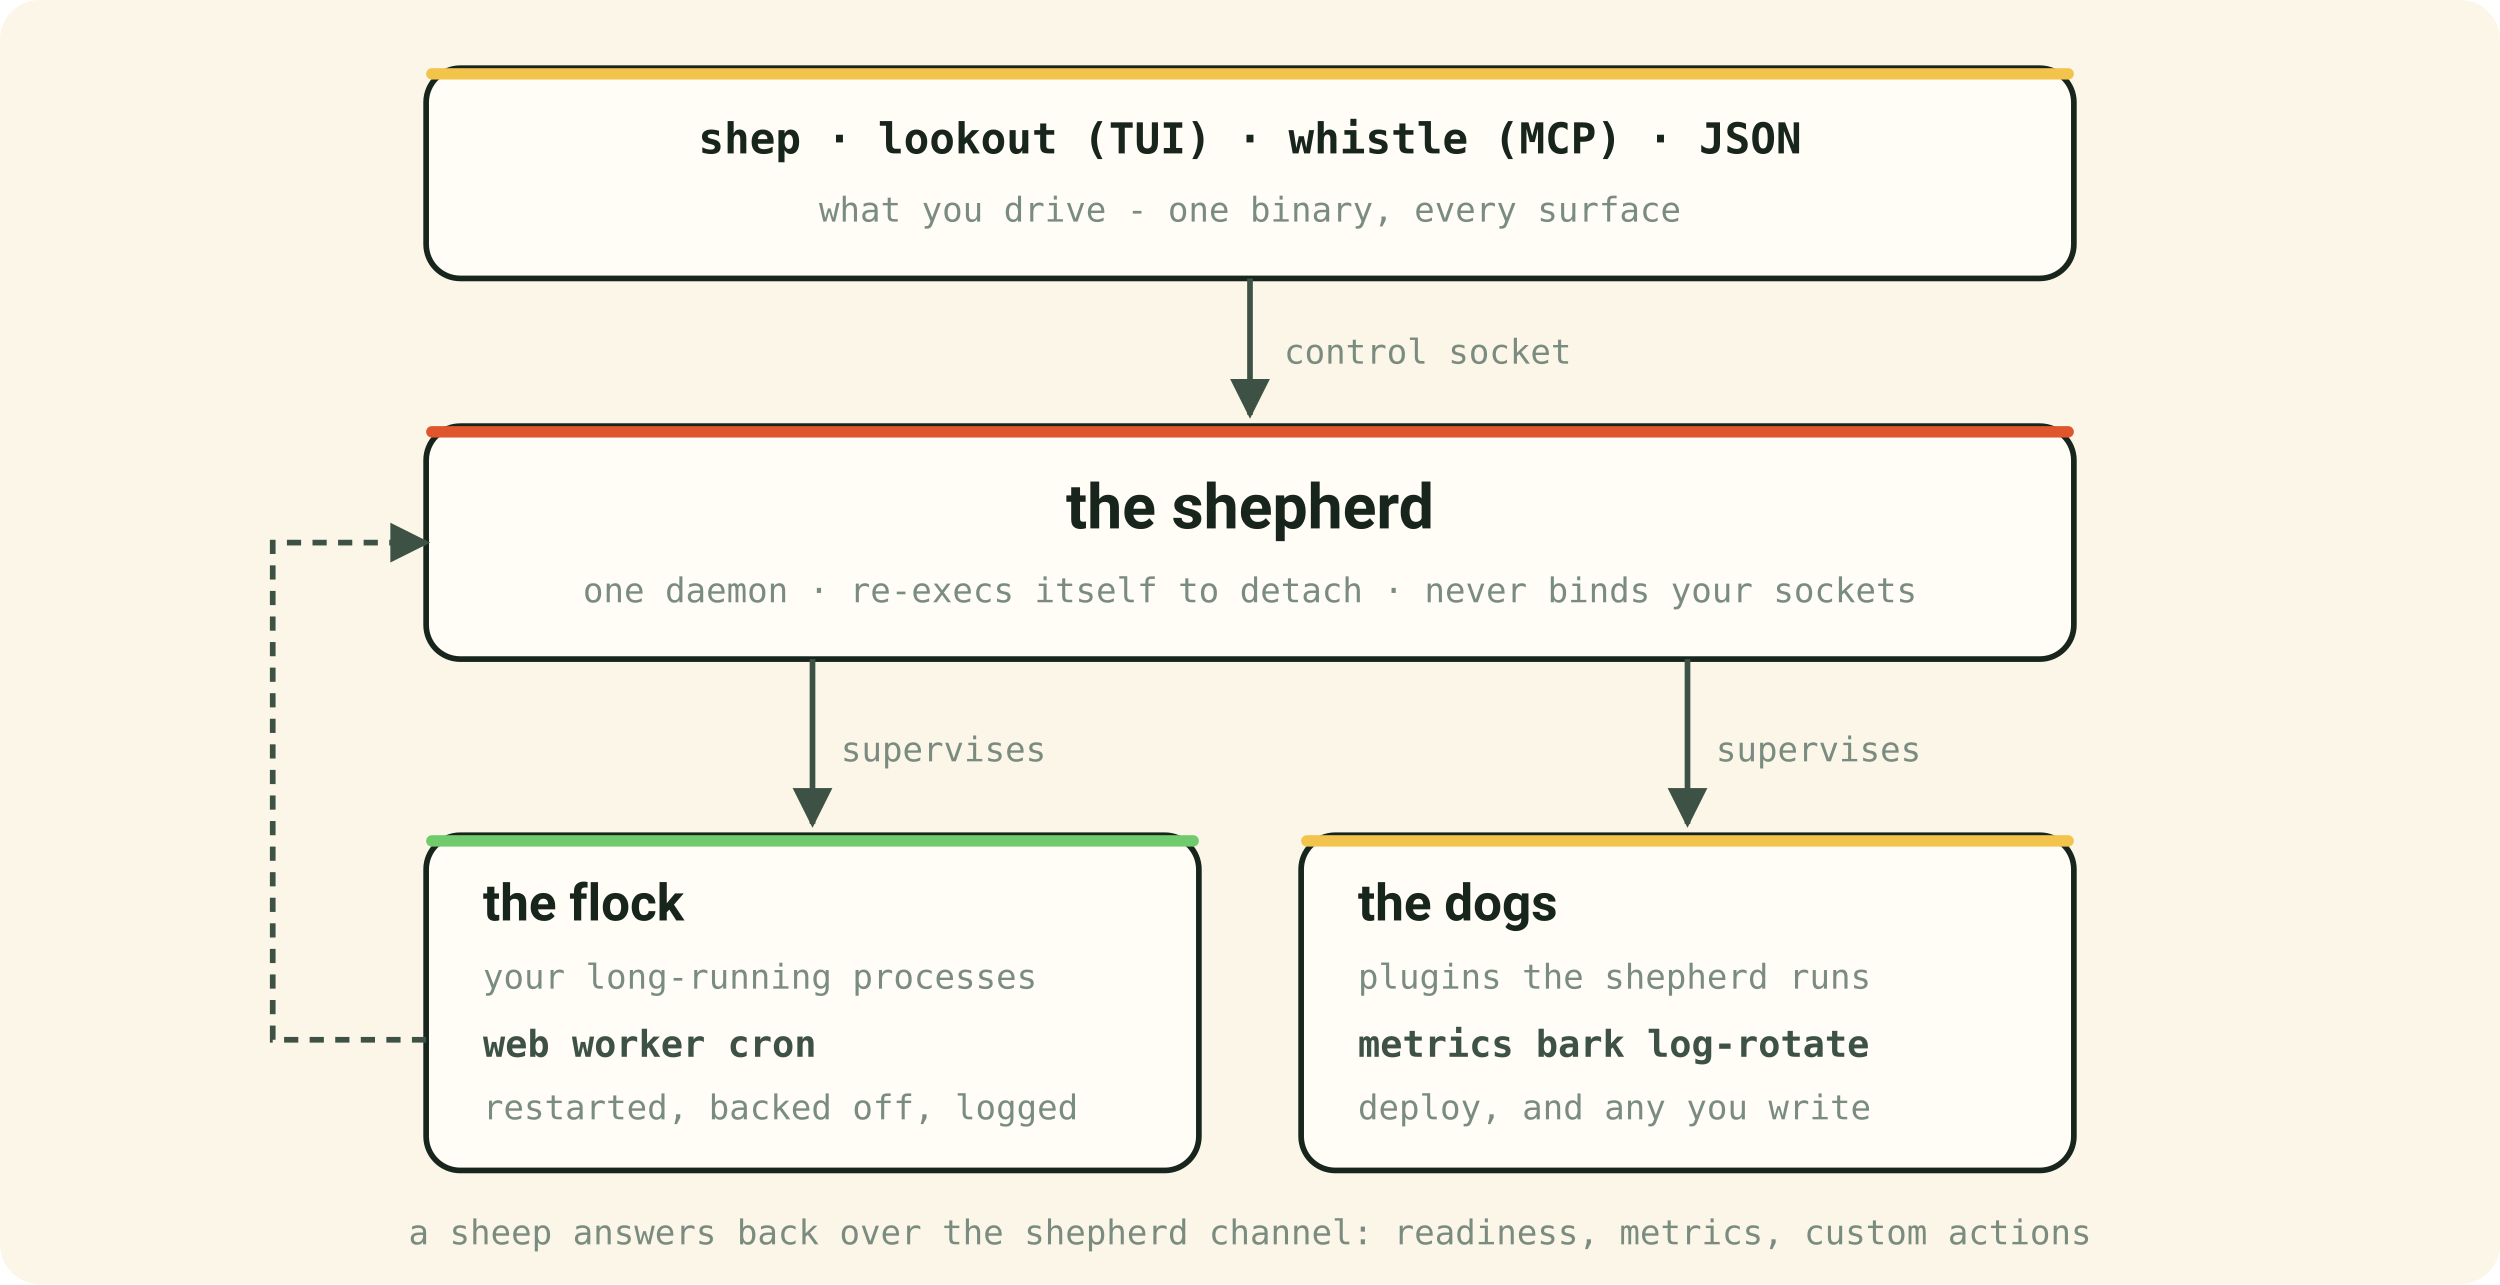
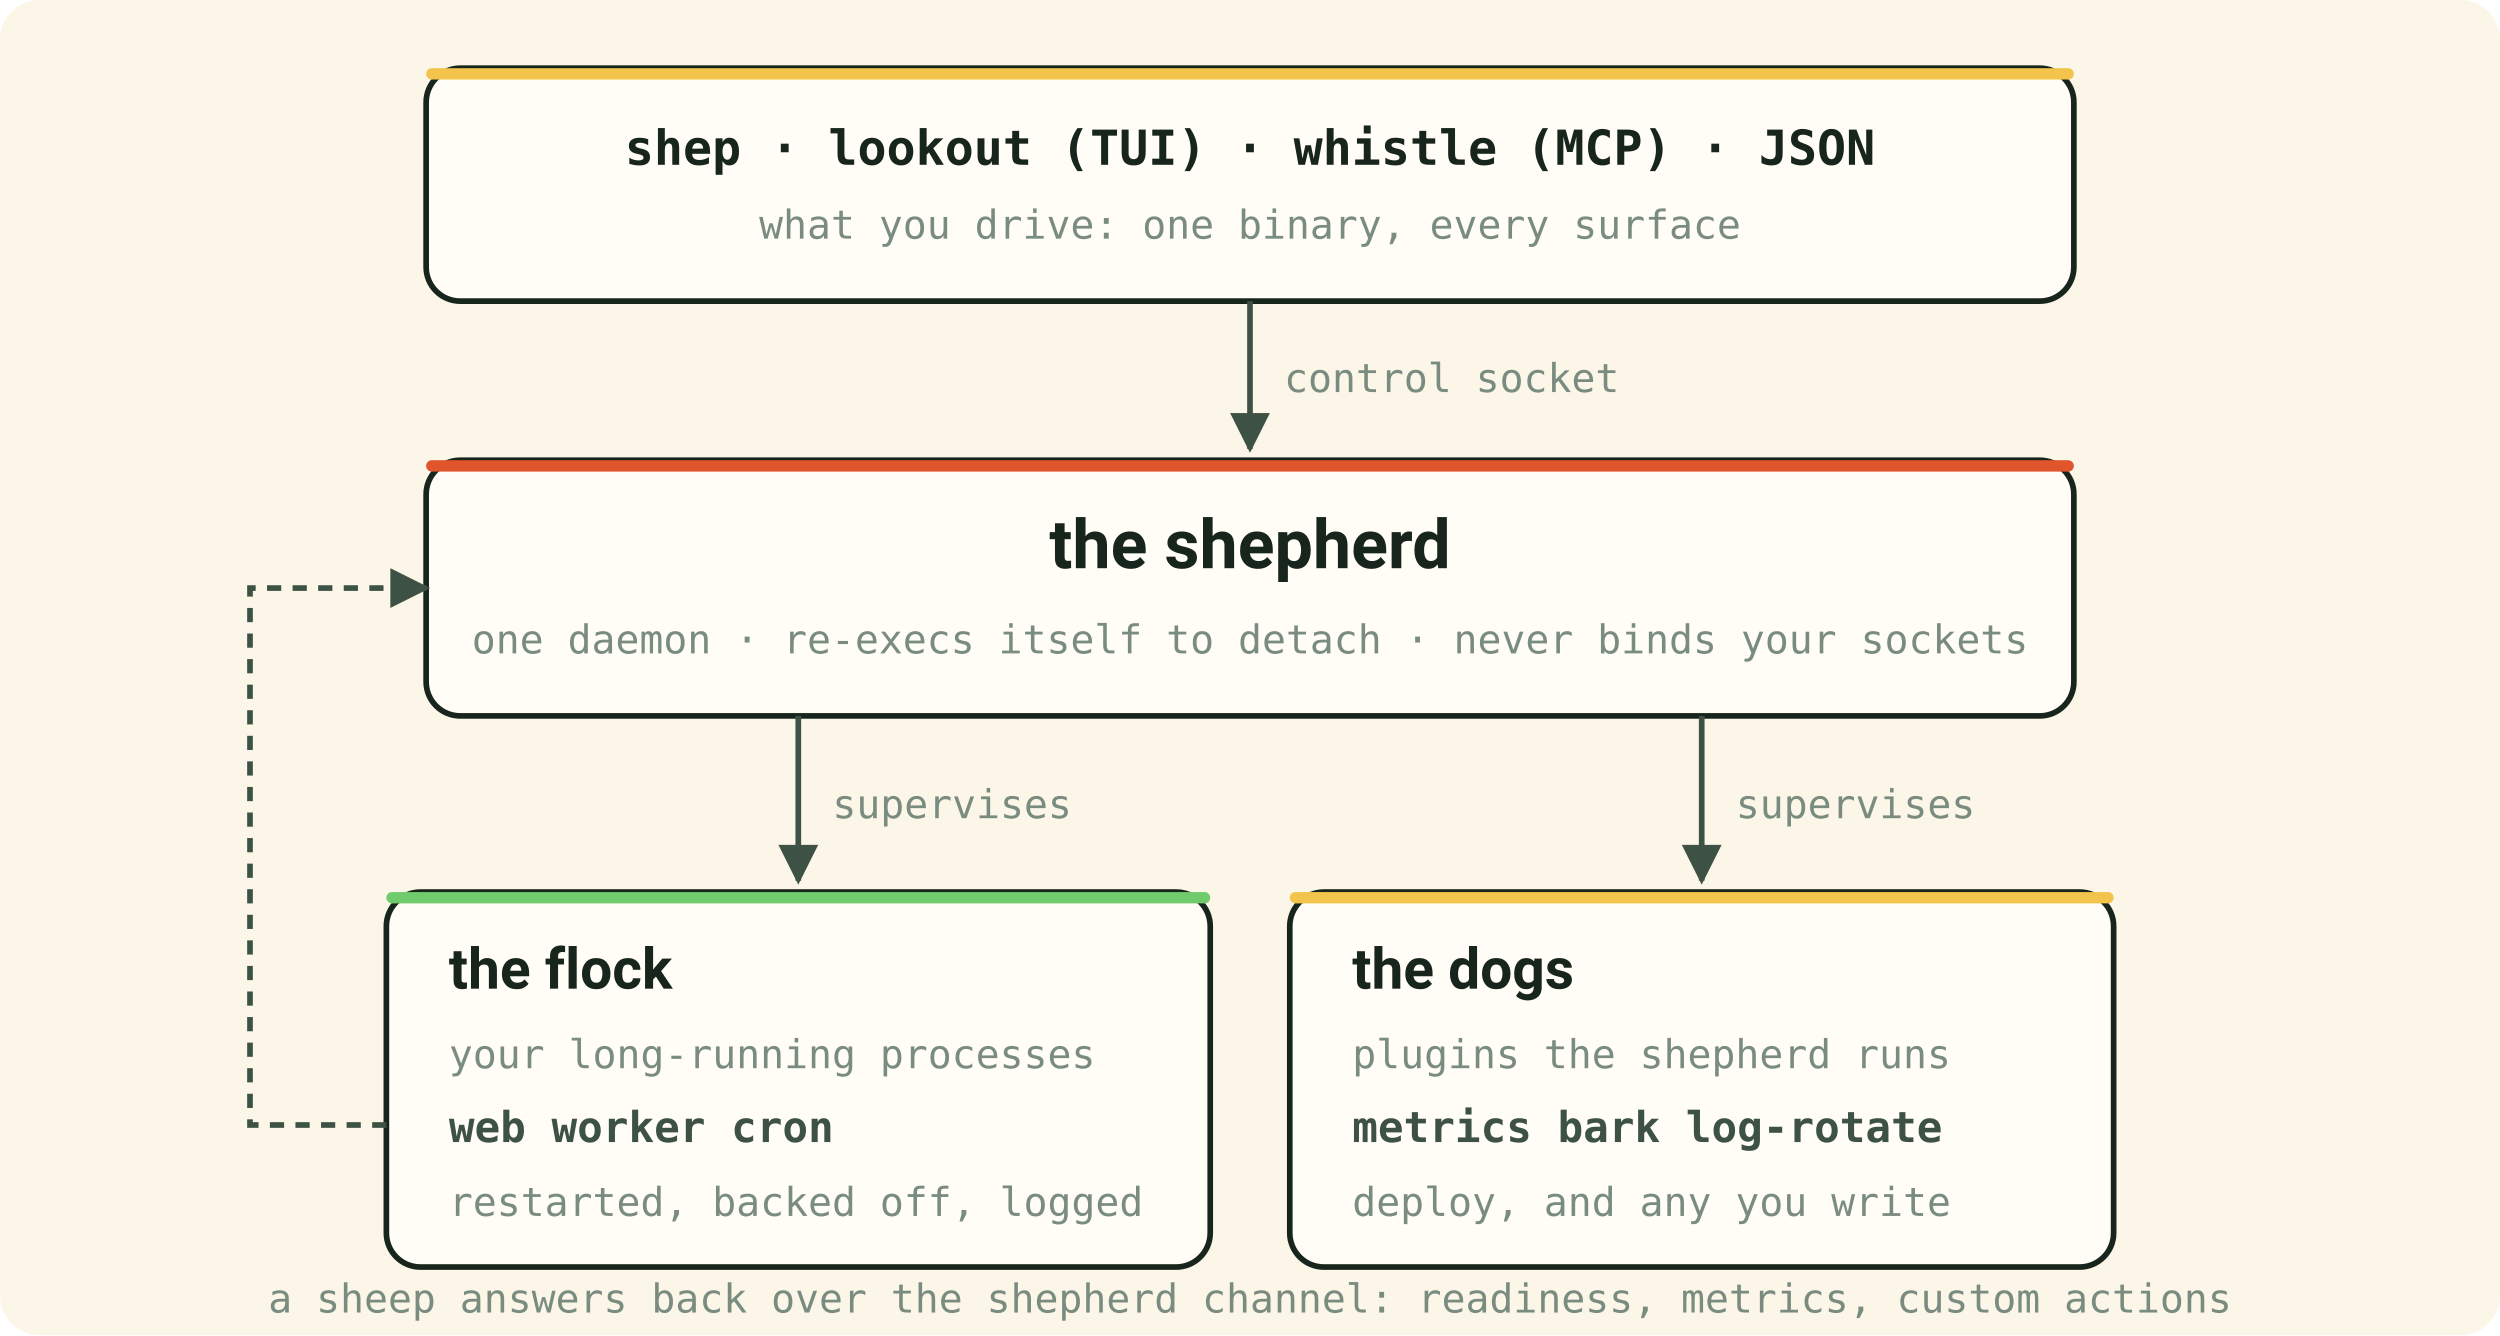
- <svg xmlns="http://www.w3.org/2000/svg" viewBox="0 0 880 452" width="880" height="452" role="img" aria-label="How shep fits together: you drive the CLI, lookout or whistle; they speak to the shepherd over a control socket; the shepherd supervises your flock and its dogs; a sheep answers back over the shepherd channel.">
+ <svg xmlns="http://www.w3.org/2000/svg" viewBox="0 0 880 470" width="880" height="470" role="img" aria-label="How shep fits together: you drive the CLI, lookout or whistle; they speak to the shepherd over a control socket; the shepherd supervises your flock and its dogs; a sheep answers back over the shepherd channel.">
  <defs>
    <marker id="head" viewBox="0 0 10 10" refX="9" refY="5" markerWidth="7" markerHeight="7" orient="auto-start-reverse">
      <path d="M0 0 L10 5 L0 10 z" fill="#3d5245" />
    </marker>
  </defs>
-   <rect width="880" height="452" rx="14" fill="#fbf6e7" />
-   <rect x="150" y="24" width="580" height="74" rx="12" fill="#fffdf5" stroke="#17251c" stroke-width="2" />
+   <rect width="880" height="470" rx="14" fill="#fbf6e7" />
+   <rect x="150" y="24" width="580" height="82" rx="12" fill="#fffdf5" stroke="#17251c" stroke-width="2" />
  <rect x="150" y="24" width="580" height="4" rx="2" fill="#f3c44c" />
-   <text x="440" y="54" font-family="ui-monospace,'SF Mono',Menlo,Consolas,'DejaVu Sans Mono',monospace" font-size="15" font-weight="700" fill="#17251c" text-anchor="middle" textLength="441.0" lengthAdjust="spacingAndGlyphs">shep  ·  lookout (TUI)  ·  whistle (MCP)  ·  JSON</text>
-   <text x="440" y="78" font-family="ui-monospace,'SF Mono',Menlo,Consolas,'DejaVu Sans Mono',monospace" font-size="12" font-weight="400" fill="#7a8c80" text-anchor="middle" textLength="302.4" lengthAdjust="spacingAndGlyphs">what you drive - one binary, every surface</text>
-   <line x1="440" y1="98" x2="440" y2="146" stroke="#3d5245" stroke-width="2" marker-end="url(#head)" />
-   <text x="452" y="128" font-family="ui-monospace,'SF Mono',Menlo,Consolas,'DejaVu Sans Mono',monospace" font-size="12" font-weight="400" fill="#7a8c80" text-anchor="start" textLength="100.8" lengthAdjust="spacingAndGlyphs">control socket</text>
-   <rect x="150" y="150" width="580" height="82" rx="12" fill="#fffdf5" stroke="#17251c" stroke-width="2" />
-   <rect x="150" y="150" width="580" height="4" rx="2" fill="#e0552b" />
-   <text x="440" y="186" font-family="system-ui,-apple-system,'Segoe UI',Roboto,Helvetica,Arial,sans-serif" font-size="22" font-weight="700" fill="#17251c" text-anchor="middle">the shepherd</text>
-   <text x="440" y="212" font-family="ui-monospace,'SF Mono',Menlo,Consolas,'DejaVu Sans Mono',monospace" font-size="12" font-weight="400" fill="#7a8c80" text-anchor="middle" textLength="468.0" lengthAdjust="spacingAndGlyphs">one daemon · re-execs itself to detach · never binds your sockets</text>
-   <line x1="286" y1="232" x2="286" y2="290" stroke="#3d5245" stroke-width="2" marker-end="url(#head)" />
-   <text x="296" y="268" font-family="ui-monospace,'SF Mono',Menlo,Consolas,'DejaVu Sans Mono',monospace" font-size="12" font-weight="400" fill="#7a8c80" text-anchor="start" textLength="72.0" lengthAdjust="spacingAndGlyphs">supervises</text>
-   <line x1="594" y1="232" x2="594" y2="290" stroke="#3d5245" stroke-width="2" marker-end="url(#head)" />
-   <text x="604" y="268" font-family="ui-monospace,'SF Mono',Menlo,Consolas,'DejaVu Sans Mono',monospace" font-size="12" font-weight="400" fill="#7a8c80" text-anchor="start" textLength="72.0" lengthAdjust="spacingAndGlyphs">supervises</text>
-   <rect x="150" y="294" width="272" height="118" rx="12" fill="#fffdf5" stroke="#17251c" stroke-width="2" />
-   <rect x="150" y="294" width="272" height="4" rx="2" fill="#6fcb6b" />
-   <text x="170" y="324" font-family="system-ui,-apple-system,'Segoe UI',Roboto,Helvetica,Arial,sans-serif" font-size="18" font-weight="700" fill="#17251c" text-anchor="start">the flock</text>
-   <text x="170" y="348" font-family="ui-monospace,'SF Mono',Menlo,Consolas,'DejaVu Sans Mono',monospace" font-size="12" font-weight="400" fill="#7a8c80" text-anchor="start" textLength="194.4" lengthAdjust="spacingAndGlyphs">your long-running processes</text>
-   <text x="170" y="372" font-family="ui-monospace,'SF Mono',Menlo,Consolas,'DejaVu Sans Mono',monospace" font-size="13" font-weight="700" fill="#3d5245" text-anchor="start" textLength="148.2" lengthAdjust="spacingAndGlyphs">web   worker   cron</text>
-   <text x="170" y="394" font-family="ui-monospace,'SF Mono',Menlo,Consolas,'DejaVu Sans Mono',monospace" font-size="12" font-weight="400" fill="#7a8c80" text-anchor="start" textLength="208.8" lengthAdjust="spacingAndGlyphs">restarted, backed off, logged</text>
-   <rect x="458" y="294" width="272" height="118" rx="12" fill="#fffdf5" stroke="#17251c" stroke-width="2" />
-   <rect x="458" y="294" width="272" height="4" rx="2" fill="#f3c44c" />
-   <text x="478" y="324" font-family="system-ui,-apple-system,'Segoe UI',Roboto,Helvetica,Arial,sans-serif" font-size="18" font-weight="700" fill="#17251c" text-anchor="start">the dogs</text>
-   <text x="478" y="348" font-family="ui-monospace,'SF Mono',Menlo,Consolas,'DejaVu Sans Mono',monospace" font-size="12" font-weight="400" fill="#7a8c80" text-anchor="start" textLength="180.0" lengthAdjust="spacingAndGlyphs">plugins the shepherd runs</text>
-   <text x="478" y="372" font-family="ui-monospace,'SF Mono',Menlo,Consolas,'DejaVu Sans Mono',monospace" font-size="13" font-weight="700" fill="#3d5245" text-anchor="start" textLength="195.0" lengthAdjust="spacingAndGlyphs">metrics  bark  log-rotate</text>
-   <text x="478" y="394" font-family="ui-monospace,'SF Mono',Menlo,Consolas,'DejaVu Sans Mono',monospace" font-size="12" font-weight="400" fill="#7a8c80" text-anchor="start" textLength="180.0" lengthAdjust="spacingAndGlyphs">deploy, and any you write</text>
-   <path d="M150 366 L96 366 L96 191 L150 191" fill="none" stroke="#3d5245" stroke-width="2" stroke-dasharray="5 4" marker-end="url(#head)" />
-   <text x="440" y="438" font-family="ui-monospace,'SF Mono',Menlo,Consolas,'DejaVu Sans Mono',monospace" font-size="12" font-weight="400" fill="#7a8c80" text-anchor="middle" textLength="590.4" lengthAdjust="spacingAndGlyphs">a sheep answers back over the shepherd channel: readiness, metrics, custom actions</text>
+   <text x="440" y="58" font-family="ui-monospace,'SF Mono',Menlo,Consolas,'DejaVu Sans Mono',monospace" font-size="17" font-weight="700" fill="#17251c" text-anchor="middle" textLength="438.6" lengthAdjust="spacingAndGlyphs">shep · lookout (TUI) · whistle (MCP) · JSON</text>
+   <text x="440" y="84" font-family="ui-monospace,'SF Mono',Menlo,Consolas,'DejaVu Sans Mono',monospace" font-size="14" font-weight="400" fill="#7a8c80" text-anchor="middle" textLength="344.4" lengthAdjust="spacingAndGlyphs">what you drive: one binary, every surface</text>
+   <line x1="440" y1="106" x2="440" y2="158" stroke="#3d5245" stroke-width="2" marker-end="url(#head)" />
+   <text x="452" y="138" font-family="ui-monospace,'SF Mono',Menlo,Consolas,'DejaVu Sans Mono',monospace" font-size="14" font-weight="400" fill="#7a8c80" text-anchor="start" textLength="117.6" lengthAdjust="spacingAndGlyphs">control socket</text>
+   <rect x="150" y="162" width="580" height="90" rx="12" fill="#fffdf5" stroke="#17251c" stroke-width="2" />
+   <rect x="150" y="162" width="580" height="4" rx="2" fill="#e0552b" />
+   <text x="440" y="200" font-family="system-ui,-apple-system,'Segoe UI',Roboto,Helvetica,Arial,sans-serif" font-size="24" font-weight="700" fill="#17251c" text-anchor="middle">the shepherd</text>
+   <text x="440" y="230" font-family="ui-monospace,'SF Mono',Menlo,Consolas,'DejaVu Sans Mono',monospace" font-size="14" font-weight="400" fill="#7a8c80" text-anchor="middle" textLength="546.0" lengthAdjust="spacingAndGlyphs">one daemon · re-execs itself to detach · never binds your sockets</text>
+   <line x1="281" y1="252" x2="281" y2="310" stroke="#3d5245" stroke-width="2" marker-end="url(#head)" />
+   <text x="293" y="288" font-family="ui-monospace,'SF Mono',Menlo,Consolas,'DejaVu Sans Mono',monospace" font-size="14" font-weight="400" fill="#7a8c80" text-anchor="start" textLength="84.0" lengthAdjust="spacingAndGlyphs">supervises</text>
+   <line x1="599" y1="252" x2="599" y2="310" stroke="#3d5245" stroke-width="2" marker-end="url(#head)" />
+   <text x="611" y="288" font-family="ui-monospace,'SF Mono',Menlo,Consolas,'DejaVu Sans Mono',monospace" font-size="14" font-weight="400" fill="#7a8c80" text-anchor="start" textLength="84.0" lengthAdjust="spacingAndGlyphs">supervises</text>
+   <rect x="136" y="314" width="290" height="132" rx="12" fill="#fffdf5" stroke="#17251c" stroke-width="2" />
+   <rect x="136" y="314" width="290" height="4" rx="2" fill="#6fcb6b" />
+   <text x="158" y="348" font-family="system-ui,-apple-system,'Segoe UI',Roboto,Helvetica,Arial,sans-serif" font-size="20" font-weight="700" fill="#17251c" text-anchor="start">the flock</text>
+   <text x="158" y="376" font-family="ui-monospace,'SF Mono',Menlo,Consolas,'DejaVu Sans Mono',monospace" font-size="14" font-weight="400" fill="#7a8c80" text-anchor="start" textLength="226.8" lengthAdjust="spacingAndGlyphs">your long-running processes</text>
+   <text x="158" y="402" font-family="ui-monospace,'SF Mono',Menlo,Consolas,'DejaVu Sans Mono',monospace" font-size="15" font-weight="700" fill="#3d5245" text-anchor="start" textLength="171.0" lengthAdjust="spacingAndGlyphs">web   worker   cron</text>
+   <text x="158" y="428" font-family="ui-monospace,'SF Mono',Menlo,Consolas,'DejaVu Sans Mono',monospace" font-size="14" font-weight="400" fill="#7a8c80" text-anchor="start" textLength="243.6" lengthAdjust="spacingAndGlyphs">restarted, backed off, logged</text>
+   <rect x="454" y="314" width="290" height="132" rx="12" fill="#fffdf5" stroke="#17251c" stroke-width="2" />
+   <rect x="454" y="314" width="290" height="4" rx="2" fill="#f3c44c" />
+   <text x="476" y="348" font-family="system-ui,-apple-system,'Segoe UI',Roboto,Helvetica,Arial,sans-serif" font-size="20" font-weight="700" fill="#17251c" text-anchor="start">the dogs</text>
+   <text x="476" y="376" font-family="ui-monospace,'SF Mono',Menlo,Consolas,'DejaVu Sans Mono',monospace" font-size="14" font-weight="400" fill="#7a8c80" text-anchor="start" textLength="210.0" lengthAdjust="spacingAndGlyphs">plugins the shepherd runs</text>
+   <text x="476" y="402" font-family="ui-monospace,'SF Mono',Menlo,Consolas,'DejaVu Sans Mono',monospace" font-size="15" font-weight="700" fill="#3d5245" text-anchor="start" textLength="225.0" lengthAdjust="spacingAndGlyphs">metrics  bark  log-rotate</text>
+   <text x="476" y="428" font-family="ui-monospace,'SF Mono',Menlo,Consolas,'DejaVu Sans Mono',monospace" font-size="14" font-weight="400" fill="#7a8c80" text-anchor="start" textLength="210.0" lengthAdjust="spacingAndGlyphs">deploy, and any you write</text>
+   <path d="M136 396 L88 396 L88 207 L150 207" fill="none" stroke="#3d5245" stroke-width="2" stroke-dasharray="5 4" marker-end="url(#head)" />
+   <text x="440" y="462" font-family="ui-monospace,'SF Mono',Menlo,Consolas,'DejaVu Sans Mono',monospace" font-size="14" font-weight="400" fill="#7a8c80" text-anchor="middle" textLength="688.8" lengthAdjust="spacingAndGlyphs">a sheep answers back over the shepherd channel: readiness, metrics, custom actions</text>
</svg>
